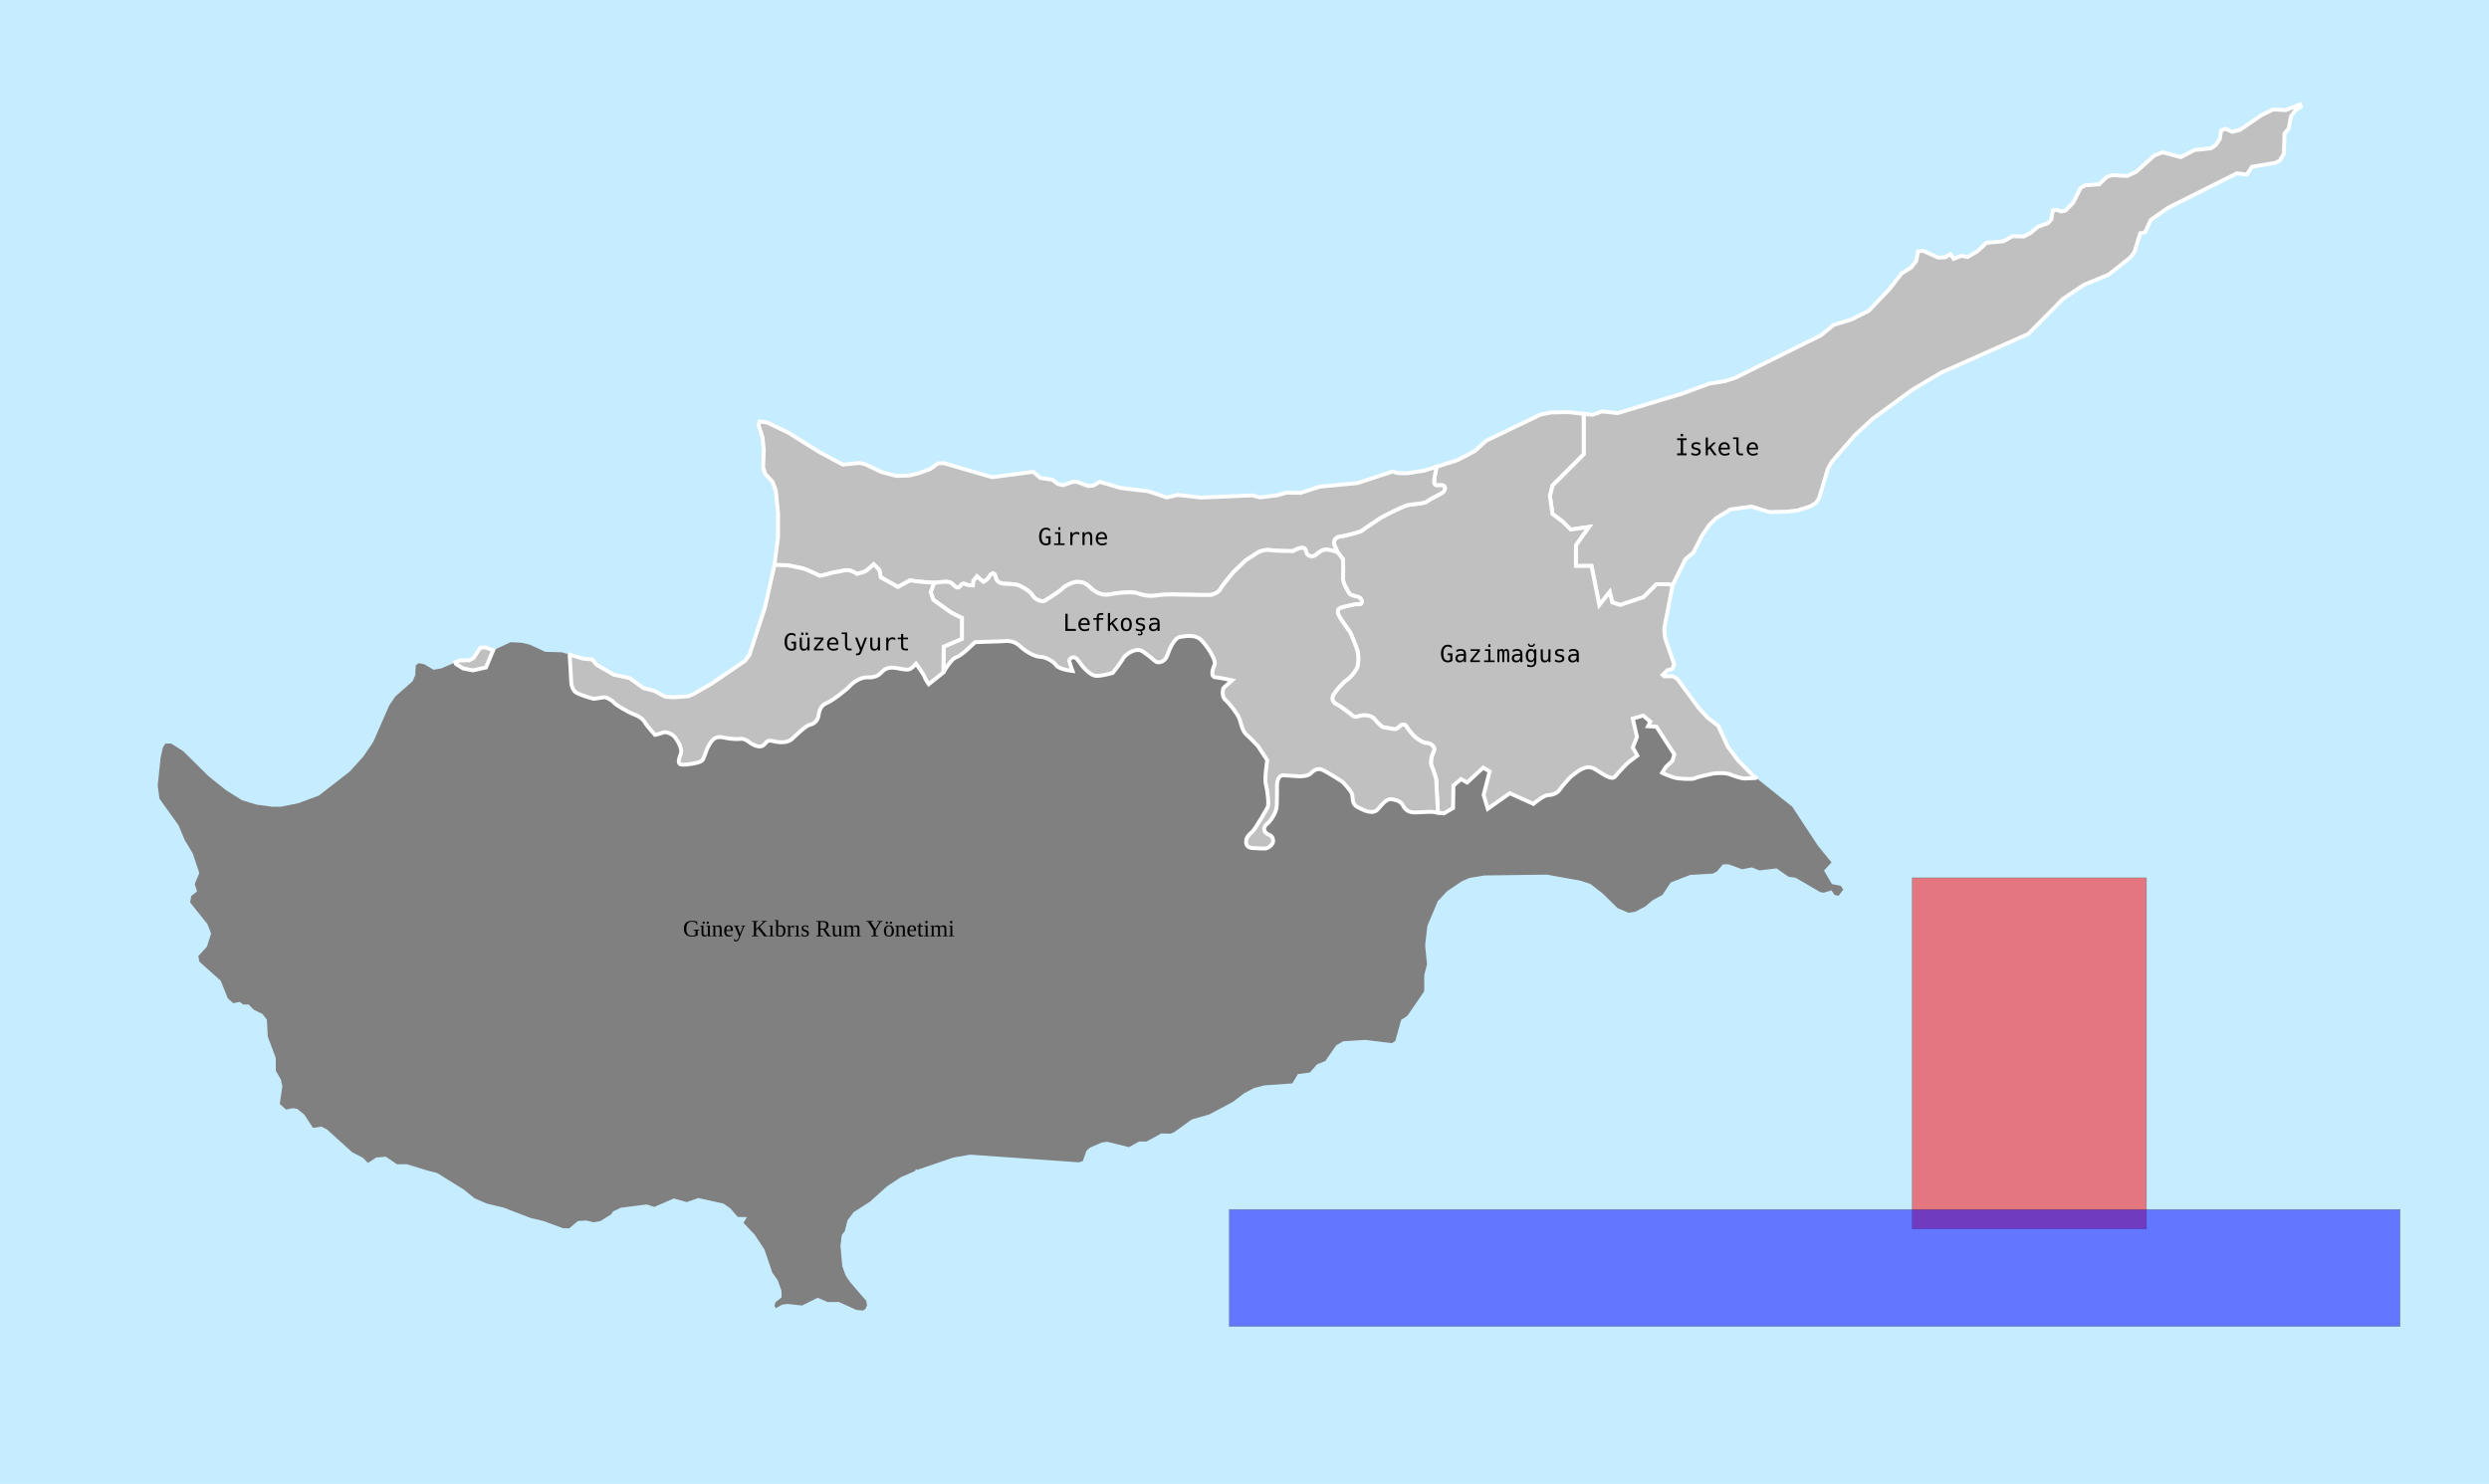
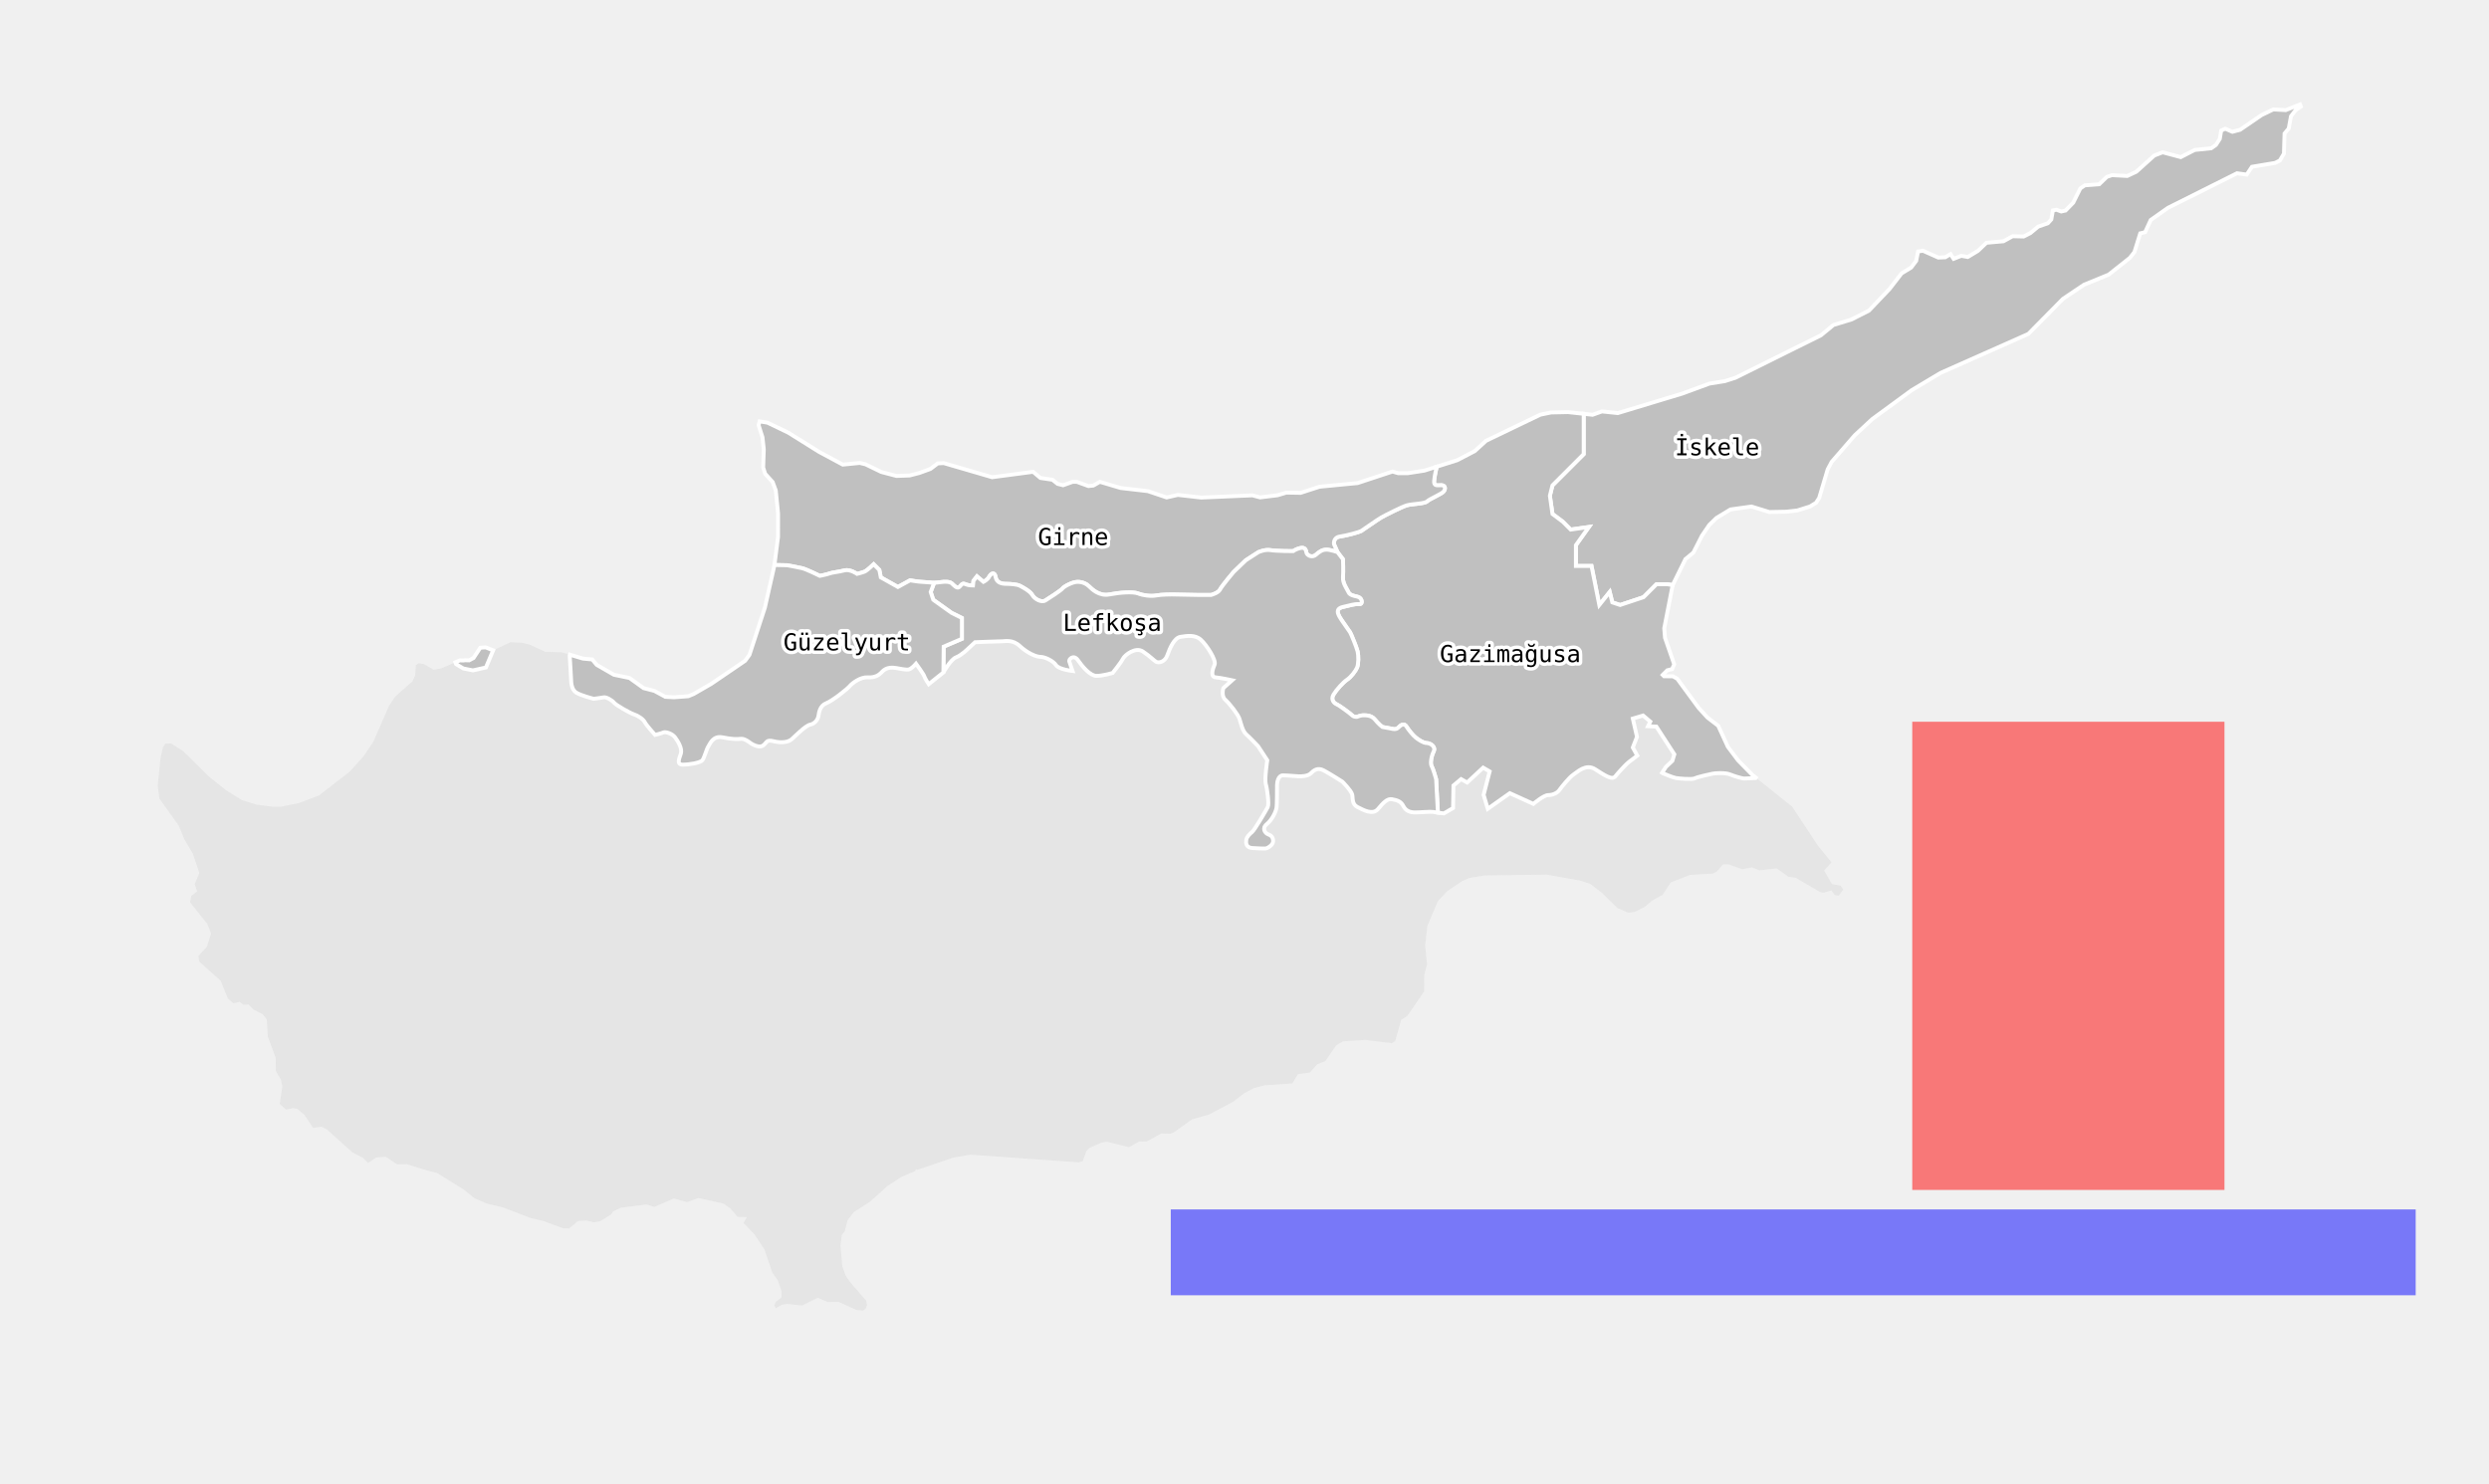
- <svg xmlns="http://www.w3.org/2000/svg" version="1.1" id="kibris" x="0px" y="0px" width="1275.57px" height="760.619px" viewBox="0 0 1275.57 760.619" xml:space="preserve">
+ <svg xmlns="http://www.w3.org/2000/svg" version="1.1" id="kktc" viewBox="0 0 1275.57 760.619" x="0px" y="0px" width="1275.57px" height="760.619px" xml:space="preserve">
  <defs>
+     <filter x="0" y="0" width="1" height="1" id="solid">
+       <feFlood flood-color="white" result="bg" />
+       <feMerge>
+         <feMergeNode in="bg" />
+         <feMergeNode in="SourceGraphic" />
+       </feMerge>
+     </filter>
    <style>
    g#features *{
      cursor: pointer;
      stroke: white;
      stroke-width: 2px;
      vector-effect:non-scaling-stroke;
    }
    g#labels *{
      font-family: Poppins, monospace;
+       font-size: 1em;
      pointer-events: none;
      user-select: none;
-       fill: black;
+       stroke:white;
+       stroke-width:0.3em;
+       fill:black;
+       paint-order:stroke;
+       stroke-linejoin:round
    }
    path:hover{
      opacity: .5;
    }
  </style>
  </defs>
-   <g id="other">
-     <rect x="0" y="0" fill="#C6ECFF" width="1275.57" height="760.619" />
+   <g id="other" opacity=".1">
    <polygon id="kibris-coastline" fill="gray" stroke="black" stroke-width="0" stroke-linejoin="round" stroke-miterlimit="3.864" points="   932.561,434.673 931.564,433.436 931.223,432.922 929.136,429.739 918.52,413.574 898.138,397.306 890.752,389.805    885.489,382.805 884.806,381.31 883.718,378.939 880.555,372.058 875.056,367.832 870.566,362.928 870.357,362.64 861.118,350.07    859.582,347.971 857.406,346.705 852.785,346.674 852.352,346.237 852.092,345.965 852.248,345.814 854.467,343.612    856.945,342.99 857.995,340.563 853.284,326.934 853.244,326.449 852.89,322.09 856.749,302.32 857.221,299.906 863.769,286.608    867.811,283.288 872.234,274.597 876.026,269.041 879.662,265.512 880.293,265.135 886.841,261.164 892.352,260.395    897.602,259.656 906.748,262.478 915.462,262.312 917.168,262.13 921.119,261.678 927.613,259.626 930.684,257.738    932.272,255.294 935.593,244.156 936.655,240.611 938.703,236.762 950.553,223.118 959.516,214.832 979.661,200.058    989.516,194.157 994.555,191.155 1039.503,171.173 1051.181,159.327 1057.272,153.169 1068.045,145.954 1080.644,140.794    1091.485,132.207 1093.859,129.234 1096.839,119.62 1099.331,119.016 1101.562,114.158 1102.205,112.783 1111.051,106.534    1112.048,106.037 1146.418,88.817 1151.419,89.497 1154.082,85.499 1164.082,83.823 1165.931,83.505 1168.399,82.282    1170.485,78.707 1170.498,77.997 1170.786,68.459 1172.926,65.879 1174.082,59.587 1175.184,58.139 1176.339,56.627    1179.159,54.636 1178.715,53.534 1173.452,55.632 1171.405,56.446 1165.013,56.101 1159.042,58.967 1148.465,66.21    1147.992,66.543 1144.056,67.571 1140.395,65.985 1138.319,66.936 1137.599,71.222 1135.616,74.3 1133.177,76.022 1124.723,76.881    1117.598,80.548 1108.321,78.073 1104.017,79.747 1094.869,88.003 1090.198,90.205 1088.558,90.116 1082.35,89.799 1079.739,90.66    1075.814,94.448 1068.413,95.02 1066.104,96.619 1062.481,103.895 1058.57,107.924 1056.34,108.407 1053.912,107.518    1052.076,107.835 1051.248,112.497 1049.489,114.445 1044.53,116.163 1040.58,119.455 1037.089,121.237 1032.43,121.13    1031.38,121.115 1026.733,123.68 1018.019,124.45 1014.385,127.906 1013.596,128.645 1011.892,129.67 1009.137,131.331    1008.453,131.739 1005.106,131.136 1001.209,132.69 999.62,130.26 996.917,131.891 993.348,132.041 988.873,130.049    985.474,128.539 982.982,128.902 982.114,133.235 982.036,133.686 979.425,137.171 974.544,140.131 973.886,140.991    968.336,148.157 957.785,159.251 948.875,163.779 939.621,166.585 933.152,171.912 916.197,180.32 889.4,193.646 883.927,195.395    876.052,196.649 862.037,201.809 849.661,205.538 848.98,205.749 846.539,206.49 829.086,211.769 820.962,210.909 816.158,212.645    803.638,211.257 794.913,211.438 789.414,212.584 779.058,217.549 761.579,225.956 755.792,231.239 746.79,235.932    732.547,240.441 729.9,241.273 721.37,242.588 716.605,242.588 713.653,241.726 713.193,241.877 695.739,247.642 676.263,249.514    666.527,252.653 659.244,252.532 654.691,253.891 645.765,254.978 642.577,254.131 641.869,253.934 615.61,255.069    603.615,253.708 597.881,255.007 588.286,251.778 574.285,250.162 571.003,249.183 563.642,246.993 560.321,248.911    557.828,249.183 551.869,247.008 549.745,246.993 544.823,248.76 542,248.035 539.363,245.937 533.209,245.018 529.443,241.864    508.445,244.64 502.736,242.965 483.63,237.396 480.597,237.562 476.805,240.399 471.109,242.465 466.162,243.748 459.428,243.99    451.621,241.938 443.564,238.028 440.597,237.32 433.959,237.985 431.924,238.181 419.719,231.631 403.972,221.79 393.315,216.658    389.301,216.01 388.76,217.912 390.756,224.175 391.425,230.378 391.228,236.097 391.111,239.645 392.108,242.828 395.967,247.1    397.566,251.386 398.75,263.186 398.734,275.17 396.898,289.642 396.261,292.55 394.023,302.44 391.988,311.527 384.063,335.716    381.884,338.72 376.556,342.357 364.444,350.598 355.534,355.742 352.712,356.906 345.481,357.449 340.98,357.223 335.364,354.175    329.851,352.756 322.633,347.566 314.601,345.905 305.809,340.819 303.513,338.071 298.723,337.619 289.63,334.887    287.935,334.391 279.458,334.148 271.558,330.496 267.385,329.498 261.69,329.212 252.725,333.379 248.919,331.869 246.15,332.035    243.04,336.774 242.568,337.499 240.404,338.63 237.725,338.585 235.639,338.539 227.595,342.039 226.281,342.613 225.469,342.765    224.026,343.022 222.241,343.355 219.098,341.517 217.411,340.531 214.603,339.96 213.094,341.045 212.793,346.191    211.414,349.269 207.031,353.135 202.581,357.058 199.472,361.629 191.27,380.373 186.125,387.934 184.538,389.686    179.143,395.617 174.38,399.315 163.383,407.839 152.975,411.734 144.001,413.56 139.655,413.574 131.401,412.475 123.974,410.195    115.825,405.093 106.874,397.91 93.935,385.127 92.176,383.995 91.796,383.754 87.714,381.144 84.683,381.219 83.502,383.165    82.859,385.988 82.307,388.492 80.823,402.709 80.928,403.54 81.704,409.395 91.533,423.128 94.577,430.433 95.063,431.261    97.099,434.673 98.635,437.268 98.794,437.541 102.153,447.562 99.791,453.22 100.985,457.008 97.992,459.331 97.442,462.609    106.273,473.67 108.203,478.544 106.05,485.305 102.612,489.047 101.653,490.073 102.126,492.928 106.208,496.579 113.097,502.722    116.772,511.852 119.581,514.297 122.823,513.603 124.632,514.975 127.389,514.93 130.079,517.632 131.812,518.478 134.581,519.85    136.759,522.703 137.244,531.425 141.313,542.291 141.378,548.178 141.39,549.023 143.937,553.369 144.712,556.81 143.374,565.896    146.601,568.807 150.104,568.084 152.363,568.447 155.998,571.464 160.408,578.18 164.699,577.547 167.427,578.873    180.603,590.782 183.595,592.291 183.766,592.382 185.919,593.454 188.596,596.155 192.743,593.408 193.203,593.363    197.703,592.972 199.685,594.297 203.492,596.864 208.478,596.803 219.304,600.123 224.03,601.332 233.556,607.247    237.598,609.752 239.986,611.684 243.162,614.279 249.527,617.011 254.972,618.304 257.926,619.004 271.942,624.391    278.346,625.885 284.265,628.06 288.569,629.628 291.719,629.689 296.194,625.931 300.512,625.674 304.107,626.579 307.611,625.99    313.162,622.565 314.24,620.982 318.176,619.111 331.457,617.45 335.342,618.716 345.303,614.384 351.982,616.241 357.888,614.145    370.801,617.011 374.239,619.427 378.071,623.819 378.543,623.833 382.808,623.922 381.025,626.897 386.668,632.812    391.759,640.509 392.099,641.521 395.802,652.387 398.544,656.236 400.472,661.608 400.564,665.108 397.573,667.403    397.086,668.701 396.902,669.185 397.52,670.648 398.648,670.028 400.801,668.836 403.399,668.428 408.018,668.928    411.064,669.244 415.867,666.86 419.055,665.276 424.186,667.479 429.816,667.419 432.166,668.474 438.858,671.508    442.284,671.825 443.544,670.994 444.344,669.079 443.936,666.86 441.378,663.902 435.722,657.336 433.412,653.972    431.654,649.081 431.103,642.849 430.722,638.638 431.419,633.1 432.939,631.122 434.344,625.568 437.494,621.388 445.814,616.045    454.752,608.047 461.811,603.398 469.095,600.243 469.292,599.355 470.105,599.686 488.61,593.392 488.924,593.349    497.179,591.914 552.836,595.838 554.895,595.22 554.901,595.203 556.76,589.997 558.412,588.411 564.553,585.711 567.416,585.303    575.354,587.266 578.609,588.066 583.819,585.154 587.507,585.214 595.132,581.048 599.868,581.168 601.654,580.445    610.841,573.85 619.685,571.313 621.981,570.09 622.796,569.654 631.85,564.855 637.625,560.433 642.599,557.791 648.033,556.389    662.285,555.392 665.157,550.609 671.287,549.792 674.987,545.612 679.225,543.891 682.257,539.516 684.803,535.863    688.359,533.796 699.751,533.085 713.255,534.762 715.039,533.674 718.085,522.779 721.26,520.741 729.87,508.2 729.894,503.626    729.909,499.823 731.313,494.391 730.354,484.581 731.497,474.65 736.824,462.02 741.536,456.917 749.148,451.787 752.992,450.096    759.293,449.039 760.696,448.799 792.664,448.362 808.556,451.198 809.686,451.394 815.053,453.131 821.248,457.945    827.809,464.358 829.042,465.551 833.281,467.346 834.568,467.904 838.084,467.346 843.07,464.735 843.215,464.629    846.851,461.551 851.995,458.743 852.114,458.563 856.221,452.376 866.155,448.511 877.836,447.833 879.16,447.122    879.883,446.731 882.979,443.094 885.866,443.078 892.86,445.614 897.809,444.633 901.706,446.202 904.737,445.841    910.473,445.161 916.628,449.493 920.211,449.945 932.848,457.34 933.492,457.446 933.844,457.506 934.567,457.628    936.076,457.189 938.295,456.54 938.595,456.451 938.871,456.843 940.302,458.865 942.285,459.152 944.62,456.042 943.688,454.625    943.334,454.111 938.819,453.191 934.763,446.262 938.623,442.099  " />
-     <text x="350" y="480">Güney Kıbrıs Rum Yönetimi</text>
  </g>
  <g id="features" fill="silver">
    <g id="iskele">
      <path d="M1178.715,53.53 1179.155,54.64 1176.335,56.63 1175.185,58.14 1174.085,59.59 1172.925,65.88          1170.785,68.46 1170.495,78 1170.485,78.71 1168.395,82.28 1165.935,83.51 1164.085,83.82 1154.085,85.5 1151.415,89.5          1146.415,88.82 1112.045,106.04 1111.054,106.53 1102.205,112.78 1101.565,114.16 1099.335,119.02 1096.835,119.62          1093.855,129.23 1091.485,132.21 1080.645,140.79 1068.045,145.95 1057.275,153.17 1051.185,159.33 1039.505,171.17          994.554,191.15 989.515,194.16 979.665,200.06 959.515,214.83 950.554,223.12 938.705,236.76 936.655,240.61 935.594,244.16          932.275,255.29 930.685,257.74 927.615,259.63 921.115,261.68 917.165,262.13 915.465,262.31 906.745,262.48 897.605,259.66          892.355,260.39 886.844,261.16 880.295,265.14 879.665,265.51 876.025,269.04 872.235,274.6 867.815,283.29 863.765,286.61          857.225,299.91 854.285,299.48 848.955,299.48 842.285,306.14 830.285,310.14 826.285,308.81 824.955,303.48 819.615,310.14          816.955,296.81 815.615,290.14 807.615,290.14 807.615,279.48 814.285,270.14 804.955,271.48 800.955,267.48 795.615,263.48          794.285,254.14 795.615,248.81 802.285,242.14 807.615,236.81 811.615,232.81 811.615,223.48 811.615,212.14 816.155,212.64          820.965,210.91 829.085,211.77 846.535,206.49 848.985,205.75 849.665,205.54 862.035,201.81 876.054,196.65 883.925,195.39          889.405,193.65 916.195,180.32 933.155,171.91 939.625,166.59 948.875,163.78 957.785,159.25 968.335,148.16 973.885,140.99          974.545,140.13 979.425,137.17 982.035,133.69 982.115,133.23 982.985,128.9 985.475,128.54 988.875,130.05 993.344,132.04          996.915,131.89 999.615,130.26 1001.205,132.69 1005.105,131.14 1008.455,131.74 1009.135,131.33 1011.895,129.67 1013.594,128.64          1014.385,127.91 1018.015,124.45 1026.735,123.68 1031.375,121.12 1032.435,121.13 1037.085,121.24 1040.575,119.46          1044.535,116.16 1049.485,114.44 1051.245,112.5 1052.075,107.84 1053.915,107.52 1056.335,108.41 1058.575,107.92          1062.485,103.89 1066.105,96.62 1068.415,95.02 1075.815,94.45 1079.735,90.66 1082.355,89.8 1088.554,90.12 1090.195,90.21          1094.865,88 1104.015,79.75 1108.325,78.07 1117.594,80.55 1124.725,76.88 1133.175,76.02 1135.615,74.3 1137.594,71.22          1138.315,66.94 1140.395,65.98 1144.054,67.57 1147.995,66.54 1148.465,66.21 1159.045,58.97 1165.015,56.1 1171.405,56.45          1173.455,55.63z" />
    </g>
    <g id="gazimağusa">
      <path d="M827.825,397.98c-1.74,2.18-5.68-0.72-10.38-3.67c-4.7-2.96-8.98,1.39-11.12,2.79                 c-2.13,1.4-6.24,6.57-7.21,7.97c-0.97,1.4-3.3,2.521-5.67,2.521s-7.61,4.51-7.61,4.51l-12.08-5.48l-11.3,8l-2.13-7.14l3.1-12.01                 l-3.34-1.94l-8.189,7.61l-3.11-1.74l-3.92,3.29l-0.2,11.54l-4.71,2.75c0,0-1.55-0.18-3.05-0.38l-0.65-11.94l-0.26-5.189                 c0,0-1.53-5.45-2.3-6.73c-0.76-1.27-0.25-4.93,1.02-7.479c1.28-2.561-1.779-4.351-3.569-4.351s-4.431-1.87-5.7-2.89                 c-1.28-1.02-3.58-3.83-4.68-5.62c-1.11-1.79-2.811-0.85-4.091,0.51c-1.279,1.36-2.89,0.77-4.17,0.51                 c-1.27-0.25-4.09-0.76-4.09-0.76s-2.04-1.62-3.91-3.92c-1.87-2.29-5.109-2.04-6.13-2.04c-1.02,0-2.89,0.77-2.89,0.77                 s-1.53,0.25-2.55-0.77c-1.03-1.02-6.73-5.19-8-5.7c-1.28-0.51-3.07-2.38-1.54-4.94c1.54-2.55,4.939-6.3,6.979-7.66                 c2.04-1.36,4.34-4.42,5.11-6.21c0.77-1.79,0.77-6.13,0.26-8.26c-0.51-2.12-3.33-8.94-3.84-9.78c-0.51-0.85-4.93-6.9-5.44-8                 c-0.51-1.11-2.38-3.92,1.53-4.94s6.47-1.53,7.49-1.53c1.02,0,2.46,0.34,2.38-1.28c-0.08-1.61-1.36-2.38-2.63-2.63                 c-1.28-0.26-3.58-0.77-4.09-2.05c-0.511-1.27-3.15-4.68-2.891-7.74c0.25-3.07,0-9.28,0-9.28l-2.06-2.68l-0.75-0.98l-1.79-4.08                 c0,0-0.59-3.41,3.06-3.92c3.66-0.51,9.971-2.3,10.811-2.81c0.85-0.51,8.6-5.95,10.38-6.97c1.79-1.03,10.479-5.45,13.11-6.22                 c2.64-0.76,9.109-0.76,10.38-2.04c1.279-1.28,7.489-3.75,8.51-5.11c1.03-1.36,0.85-3.15-1.271-3.15c-2.13,0-3.92,0.6-3.659-2.29                 c0.26-2.9,1.279-6.98,1.279-6.98l-0.06-0.19l10.59-3.35l9.01-4.69l5.78-5.28l17.479-8.41l10.36-4.97l5.5-1.14l8.72-0.18l7.98,0.88                 v11.34v9.33l-4,4l-5.33,5.33l-6.67,6.67l-1.33,5.33l1.33,9.34l5.34,4l4,4l9.33-1.34l-6.67,9.34v10.66h8l1.34,6.67l2.66,13.33                 l5.34-6.66l1.33,5.33l4,1.33l12-4l6.67-6.66h5.33l2.94,0.43l-0.48,2.41l-3.85,19.77l0.35,4.36l0.04,0.48l4.71,13.63l-1.05,2.43                 l-2.48,0.62l-2.22,2.2l-0.15,0.16l0.261,0.27l0.43,0.43l4.62,0.04l2.18,1.26l1.53,2.1l9.24,12.57l0.21,0.29l4.489,4.9l5.5,4.23                 l3.16,6.88l1.09,2.37l0.681,1.5l5.27,7l7.38,7.5l1.71,1.36l-0.14,0.18c0,0-5,0.25-5.88,0.25c-0.87,0-4.87-1.12-7.25-2.12                 c-2.37-1-7.75-0.63-8.87-0.38c-1.13,0.25-7.63,1.63-9.13,2.38s-8,0.12-9.62-0.13c-1.63-0.25-6.88-2.5-6.88-2.5l-0.28-0.18                 l1.96-3.03l3.3-3.1l1.021-3.351l-9.21-14.21l-4.271-0.19l1.16-2.37l-3.68-3.11l-5.29,1.56l2.14,9.36l-2.14,5.47l2.29,4.15                 c0,0-2.96,2.35-4.12,3.13C833.785,391.25,829.575,395.8,827.825,397.98z" />
    </g>
    <g id="girne">
      <path d="M544.825,248.76l4.92-1.77l2.12,0.02l5.96,2.17l2.5-0.27l3.32-1.92l7.36,2.19l3.28,0.98l14,1.62l9.6,3.23             l5.73-1.3l12,1.36l26.25-1.14l0.71,0.2l3.19,0.85l8.93-1.09l4.55-1.36l7.28,0.12l9.74-3.14l19.47-1.87l17.46-5.76l0.46-0.15             l2.95,0.86h4.76l8.54-1.32l2.64-0.83l3.65-1.16l0.06,0.19c0,0-1.02,4.08-1.279,6.98c-0.261,2.89,1.529,2.29,3.659,2.29             c2.12,0,2.301,1.79,1.271,3.15c-1.021,1.36-7.23,3.83-8.51,5.11c-1.271,1.28-7.74,1.28-10.38,2.04             c-2.631,0.77-11.32,5.19-13.11,6.22c-1.78,1.02-9.53,6.46-10.38,6.97c-0.84,0.51-7.15,2.3-10.811,2.81             c-3.649,0.51-3.06,3.92-3.06,3.92l1.79,4.08c0,0-3.66-1.27-5.7-1.27c-2.05,0-3.58,1.02-5.37,2.63c-1.79,1.62-4.68,0.51-4.93-1.36             c-0.26-1.87-1.28-2.55-3.32-2.04c-2.05,0.51-3.41,1.53-3.41,1.53s-8.76,0-11.569-0.51c-2.811-0.51-6.21,1.02-6.21,1.02l-6.471,4.17             l-6.209,5.96c0,0-6.13,7.23-6.98,9.02c-0.85,1.79-4.6,2.81-4.6,2.81h-6.21l-13.96-0.26c0,0-5.36,0-8,0.52             c-2.63,0.51-6.72,0-9.27-1.03c-2.56-1.02-9.54-0.51-14.73,0.51c-5.19,1.03-9.02-2.81-10.3-4.08c-1.27-1.28-3.32-2.38-5.95-2.38             c-2.64,0-6.98,2.38-7.75,3.4c-0.76,1.02-6.72,4.85-8.76,6.13c-2.05,1.28-5.62-0.77-6.73-2.81c-1.1-2.04-5.62-4.34-6.64-4.85             c-1.02-0.51-4.42-0.85-6.72-0.85c-2.3,0-4.94-0.51-5.45-3.58c-0.51-3.06-2.55-1.53-3.32,0c-0.76,1.54-2.89,2.56-2.89,2.56             l-3.32-2.81l-1.79,2.3l-0.25,2.38c0,0-2.38,0-3.66-0.6c-1.28-0.59-1.79-0.51-3.07,1.11c-1.27,1.61-2.89-0.51-4.16-1.62             c-1.28-1.1-4.35-0.76-4.35-0.76l-4.68,0.51c0,0-5.19-0.51-6.46-0.51c-1.28,0-5.88-0.77-5.88-0.77l-6.21,3.4l-8.77-4.93l-0.76-3.83             l-2.89-2.89c0,0-3.33,3.14-4.35,3.65c-1.02,0.51-4.16,1.28-4.16,1.28s-3.66-2.55-6.47-1.79c-2.81,0.77-6.21,1.02-7.49,1.53             c-1.28,0.52-5.11,1.28-5.11,1.28s-6.9-3.4-9.02-3.91c-2.13-0.51-7.75-1.53-7.75-1.53l-6.5-0.13l1.84-14.47l0.01-11.98l-1.18-11.8             l-1.6-4.29l-3.86-4.27l-0.99-3.19l0.11-3.54l0.2-5.72l-0.67-6.2l-1.99-6.27l0.54-1.9l4.01,0.65l10.66,5.13l15.74,9.84l12.21,6.55             l2.03-0.2l6.64-0.66l2.97,0.71l8.06,3.91l7.8,2.05l6.74-0.24l4.94-1.28l5.7-2.07l3.79-2.84l3.03-0.16l19.11,5.57l5.71,1.67l21-2.78             l3.76,3.16l6.16,0.92l2.63,2.1L544.825,248.76z" />
    </g>
    <g id="lefkoşa">
      <path d="M483.455,344.73l0.16-13.25l9.34-4v-10.67l-5.34-2.67l-9.33-6.66l-1.33-4l1.76-4.69l4.68-0.51             c0,0,3.07-0.34,4.35,0.76c1.27,1.11,2.89,3.23,4.16,1.62c1.28-1.62,1.79-1.7,3.07-1.11c1.28,0.6,3.66,0.6,3.66,0.6l0.25-2.38             l1.79-2.3l3.32,2.81c0,0,2.13-1.02,2.89-2.56c0.77-1.53,2.81-3.06,3.32,0c0.51,3.07,3.15,3.58,5.45,3.58c2.3,0,5.7,0.34,6.72,0.85             c1.02,0.51,5.54,2.81,6.64,4.85c1.11,2.04,4.68,4.09,6.73,2.81c2.04-1.28,8-5.11,8.76-6.13c0.77-1.02,5.11-3.4,7.75-3.4             c2.63,0,4.68,1.1,5.95,2.38c1.28,1.27,5.11,5.11,10.3,4.08c5.19-1.02,12.17-1.53,14.73-0.51c2.55,1.03,6.64,1.54,9.27,1.03             c2.64-0.52,8-0.52,8-0.52l13.96,0.26h6.21c0,0,3.75-1.02,4.6-2.81c0.85-1.79,6.98-9.02,6.98-9.02l6.209-5.96l6.471-4.17             c0,0,3.399-1.53,6.21-1.02c2.81,0.51,11.569,0.51,11.569,0.51s1.36-1.02,3.41-1.53c2.04-0.51,3.061,0.17,3.32,2.04             c0.25,1.87,3.14,2.98,4.93,1.36c1.79-1.61,3.32-2.63,5.37-2.63c2.04,0,5.7,1.27,5.7,1.27l0.75,0.98l2.06,2.68c0,0,0.25,6.21,0,9.28             c-0.26,3.06,2.38,6.47,2.891,7.74c0.51,1.28,2.81,1.79,4.09,2.05c1.27,0.25,2.55,1.02,2.63,2.63c0.08,1.62-1.36,1.28-2.38,1.28             c-1.021,0-3.58,0.51-7.49,1.53s-2.04,3.83-1.53,4.94c0.511,1.1,4.931,7.15,5.44,8c0.51,0.84,3.33,7.66,3.84,9.78             c0.51,2.13,0.51,6.47-0.26,8.26c-0.771,1.79-3.07,4.85-5.11,6.21c-2.04,1.36-5.439,5.11-6.979,7.66c-1.53,2.56,0.26,4.43,1.54,4.94             c1.27,0.51,6.97,4.68,8,5.7c1.02,1.02,2.55,0.77,2.55,0.77s1.87-0.77,2.89-0.77c1.021,0,4.26-0.25,6.13,2.04             c1.87,2.3,3.91,3.92,3.91,3.92s2.82,0.51,4.09,0.76c1.28,0.26,2.891,0.85,4.17-0.51c1.28-1.36,2.98-2.3,4.091-0.51             c1.1,1.79,3.399,4.6,4.68,5.62c1.27,1.02,3.91,2.89,5.7,2.89s4.85,1.79,3.569,4.351c-1.27,2.55-1.779,6.21-1.02,7.479             c0.77,1.28,2.3,6.73,2.3,6.73l0.26,5.189l0.65,11.94c-0.99-0.13-1.95-0.271-2.45-0.37c-1.25-0.25-6.75,0.25-9.25,0.25             s-4.75-0.75-6-3.25s-3.25-3-5.75-3.5s-4.5,1.75-7.25,5s-7.5,0.5-10.5-1s-2.25-4.5-2.75-6.5s-5-6.5-5-6.5s-6.25-4-9.5-5.75             s-5.25,0-6.75,1.5s-5,1.5-6,1.5s-5.75-0.5-8.25-0.5s-3,3.75-3,5c0,0.33,0,1.15-0.01,2.22c0,0.67,0,1.431-0.01,2.23             c-0.011,0.68-0.021,1.399-0.03,2.1c0,0.25-0.01,0.511-0.01,0.761c-0.021,0.779-0.04,1.529-0.061,2.18             c-0.01,0.149-0.01,0.29-0.02,0.42c-0.021,0.439-0.04,0.83-0.07,1.15c-0.01,0.17-0.02,0.31-0.04,0.439c-0.25,2-2.25,6.25-5,8.5             s-0.75,4.75,0.75,5.25s2.5,1.5,2.5,3.5s-3,3.75-4,3.75s-3.5,0-6.75-0.25s-3.25-2.75-3-4.25s1.75-3,3-4s7.25-11.25,8-12.75             s-0.25-9.25-1-11.75s0.75-12.25,0.75-12.25l-4.75-7.25c0,0-4-4.25-6-6s-2.75-5.75-3.5-8s-5-7.75-7.25-9.75s-1-6-1-6l4.5-4             c0,0-5.75-1.25-8.5-1.5s-1.5-4.25-0.5-6.5s-4-10-7-12.75s-7.25-2-10.5-1.5s-5.5,6-6.75,9.5s-4.5,4-5.75,3.25s-3-2.75-6.75-5.25             s-9.25,1.75-10.25,3.75s-5.25,7.25-5.25,7.25s-5,1.5-8.25,1.5s-7.25-4.75-9.5-8s-4.75-0.5-4.5,0.5c0.24,0.97,1.66,4.75,1.74,5             c-0.33-0.04-7.03-0.8-8.49-3c-1.5-2.25-5.75-4.25-8-4.25s-6.75-2-10.5-5.5s-7.5-2.5-9-2.5s-14,0.5-14,0.5l-3.5,3.25             c0,0-3.5,3.5-6.25,4.5S483.455,344.73,483.455,344.73z" />
    </g>
    <g id="güzelyurt">
      <path d="M292.065,335.62l6.66,2l4.79,0.45l2.29,2.75l8.8,5.08l8.03,1.67l7.22,5.19l5.51,1.42l5.62,3.04l4.5,0.23             l7.23-0.54l2.82-1.17l8.91-5.14l12.11-8.24l5.33-3.64l2.18-3l7.92-24.19l2.04-9.09l2.24-9.89l0.63-2.91l6.5,0.13             c0,0,5.62,1.02,7.75,1.53c2.12,0.51,9.02,3.91,9.02,3.91s3.83-0.76,5.11-1.28c1.28-0.51,4.68-0.76,7.49-1.53             c2.81-0.76,6.47,1.79,6.47,1.79s3.14-0.77,4.16-1.28c1.02-0.51,4.35-3.65,4.35-3.65l2.89,2.89l0.76,3.83l8.77,4.93l6.21-3.4             c0,0,4.6,0.77,5.88,0.77c1.27,0,6.46,0.51,6.46,0.51l-1.76,4.69l1.33,4l9.33,6.66l5.34,2.67v10.67l-9.34,4l-0.16,13.25l-7.5,6             c0,0-2-3-2.25-4s-4.25-6.5-4.25-6.5s-1.5,1.75-2.75,2.5s-2,0.75-7.25-0.25s-7,1.5-8,2.5s-3,2.5-6.75,2.25s-8,3-9.25,4.5             s-8.75,7.5-12,8.75s-3.75,4.75-4,6.5s-1.75,4-4.25,4.5s-7.75,6-9.5,7.5s-5.25,2-9.25,1s-3.25,0.75-5.5,2.25s-6.25-1.25-6.25-1.25             s-3-2.5-5-2.25s-4.5,0.25-9.5-0.75s-6.5,3.75-7.25,4.75s-2,5.75-3,7s-6.5,2.25-10,2.25s-1.75-3.25-1-5.75s-1.5-6.25-3-8.25             s-5-3-6-2.5s-4.25,1.25-4.25,1.25s-4.5-5-5.25-6.5s-3.25-3.25-5.5-4s-9.25-4.75-10.25-6s-4-3-5.25-2.75s-5.25,0.75-5.25,0.75             s-6.75-1.75-9-3.25s-2.5-5-2.5-6s-0.75-13-0.75-13L292.065,335.62z" />
      <path d="M248.915,331.87l-2.76,0.17l-3.12,4.73l-0.35,0.54l-2.28,1.215l-2.221-0.062l-0.559,0.124l-1.99-0.047             l-2.27,0.99l0.363,0.922l3.696,2.218l4.928,0.986l6.653-1.479c0.17-0.5,3.719-8.798,3.719-8.798L248.915,331.87z" />
    </g>
  </g>
-   <g id="labels">
-     <text x="880" y="230" text-anchor="middle" dominant-baseline="middle">İskele</text>
-     <text x="774" y="336" text-anchor="middle" dominant-baseline="middle">Gazimağusa</text>
-     <text x="550" y="276" text-anchor="middle" dominant-baseline="middle">Girne</text>
-     <text x="570" y="320" text-anchor="middle" dominant-baseline="middle">Lefkoşa</text>
-     <text x="434" y="330" text-anchor="middle" dominant-baseline="middle">Güzelyurt</text>
+   <g id="labels" text-anchor="middle" dominant-baseline="middle">
+     <text id="iskele" x="880" y="230" title="İskele">İskele</text>
+     <text id="gazimağusa" x="774" y="336" title="Gazimağusa">Gazimağusa</text>
+     <text id="girne" x="550" y="276" title="Girne">Girne</text>
+     <text id="lefkoşa" x="570" y="320" title="Lefkoşa">Lefkoşa</text>
+     <text id="güzelyurt" x="434" y="330" title="Güzelyurt">Güzelyurt</text>
  </g>
  <g id="legendRulerV">
-     <rect x="980" y="450" width="120" height="180" fill="red" stroke="black" stroke-width=".2" opacity=".5" />
+     <rect x="980" y="370" width="160" height="240" fill="red" stroke="black" stroke-width="0" opacity=".5" />
  </g>
  <g id="legendRulerH">
-     <rect x="630" y="620" width="600" height="60" fill="blue" stroke="black" stroke-width=".2" opacity=".5" />
+     <rect x="600" y="620" width="638" height="44" fill="blue" stroke="black" stroke-width="0" opacity=".5" />
  </g>
</svg>
